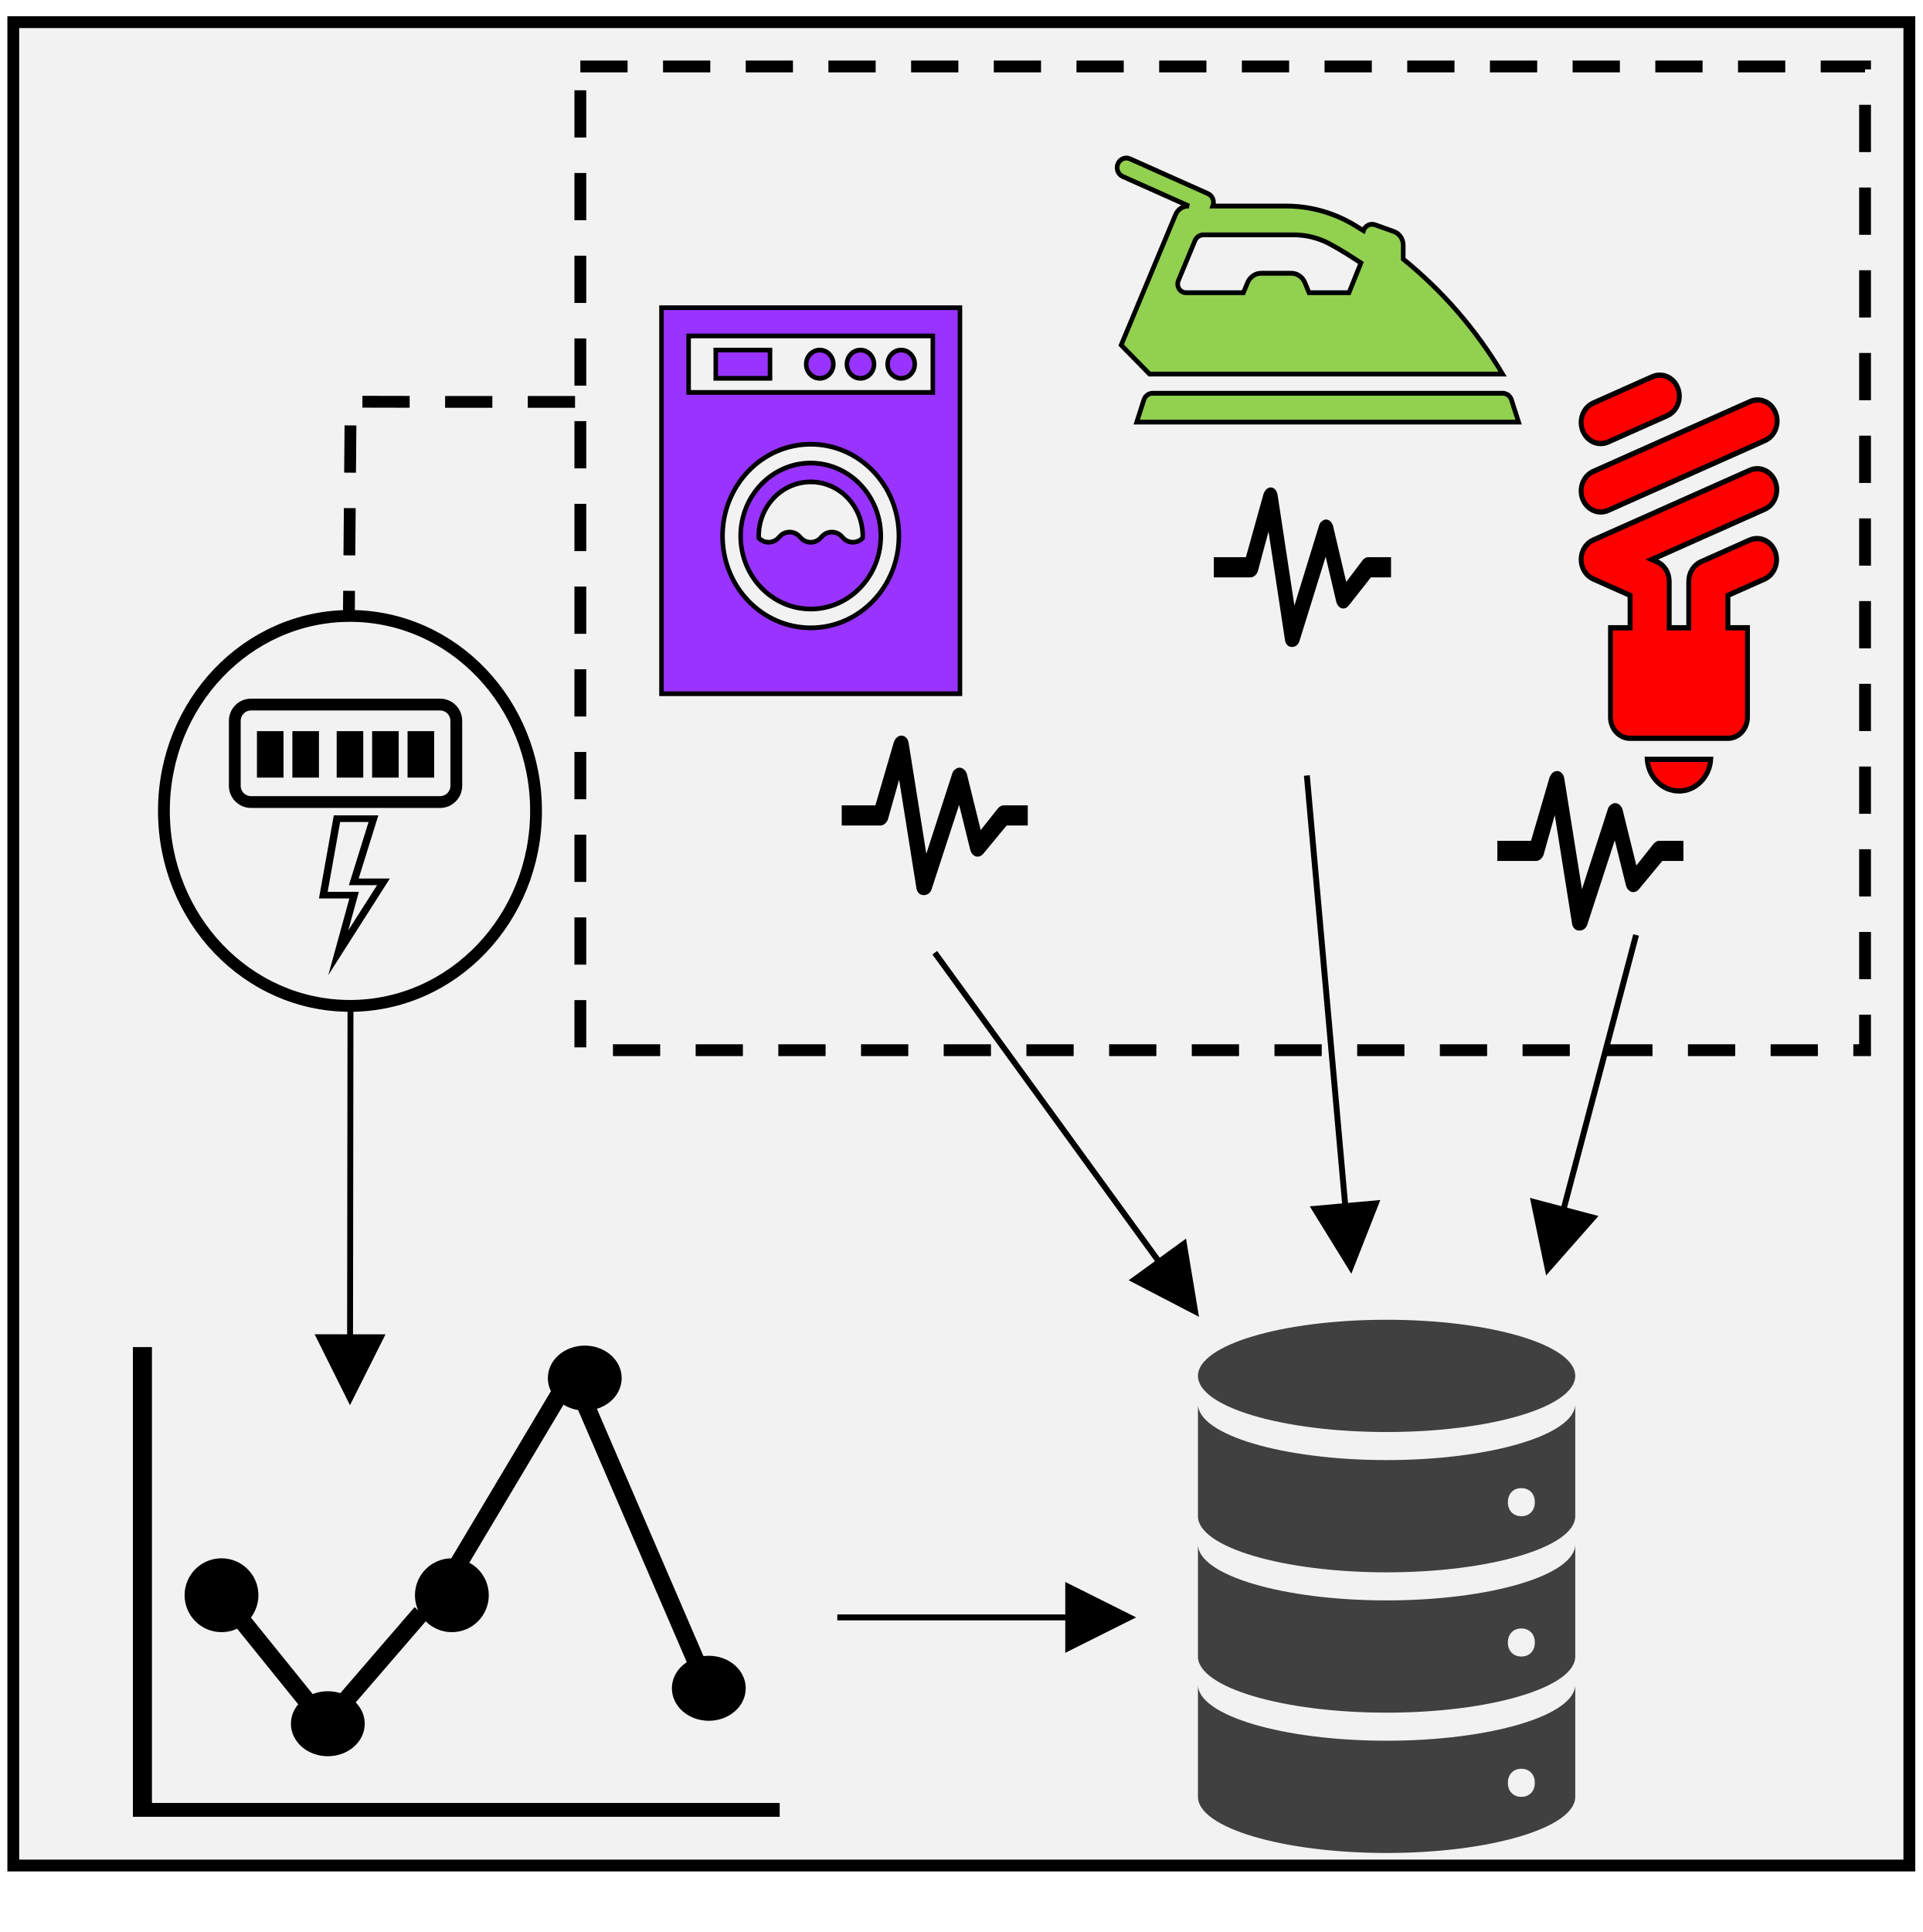
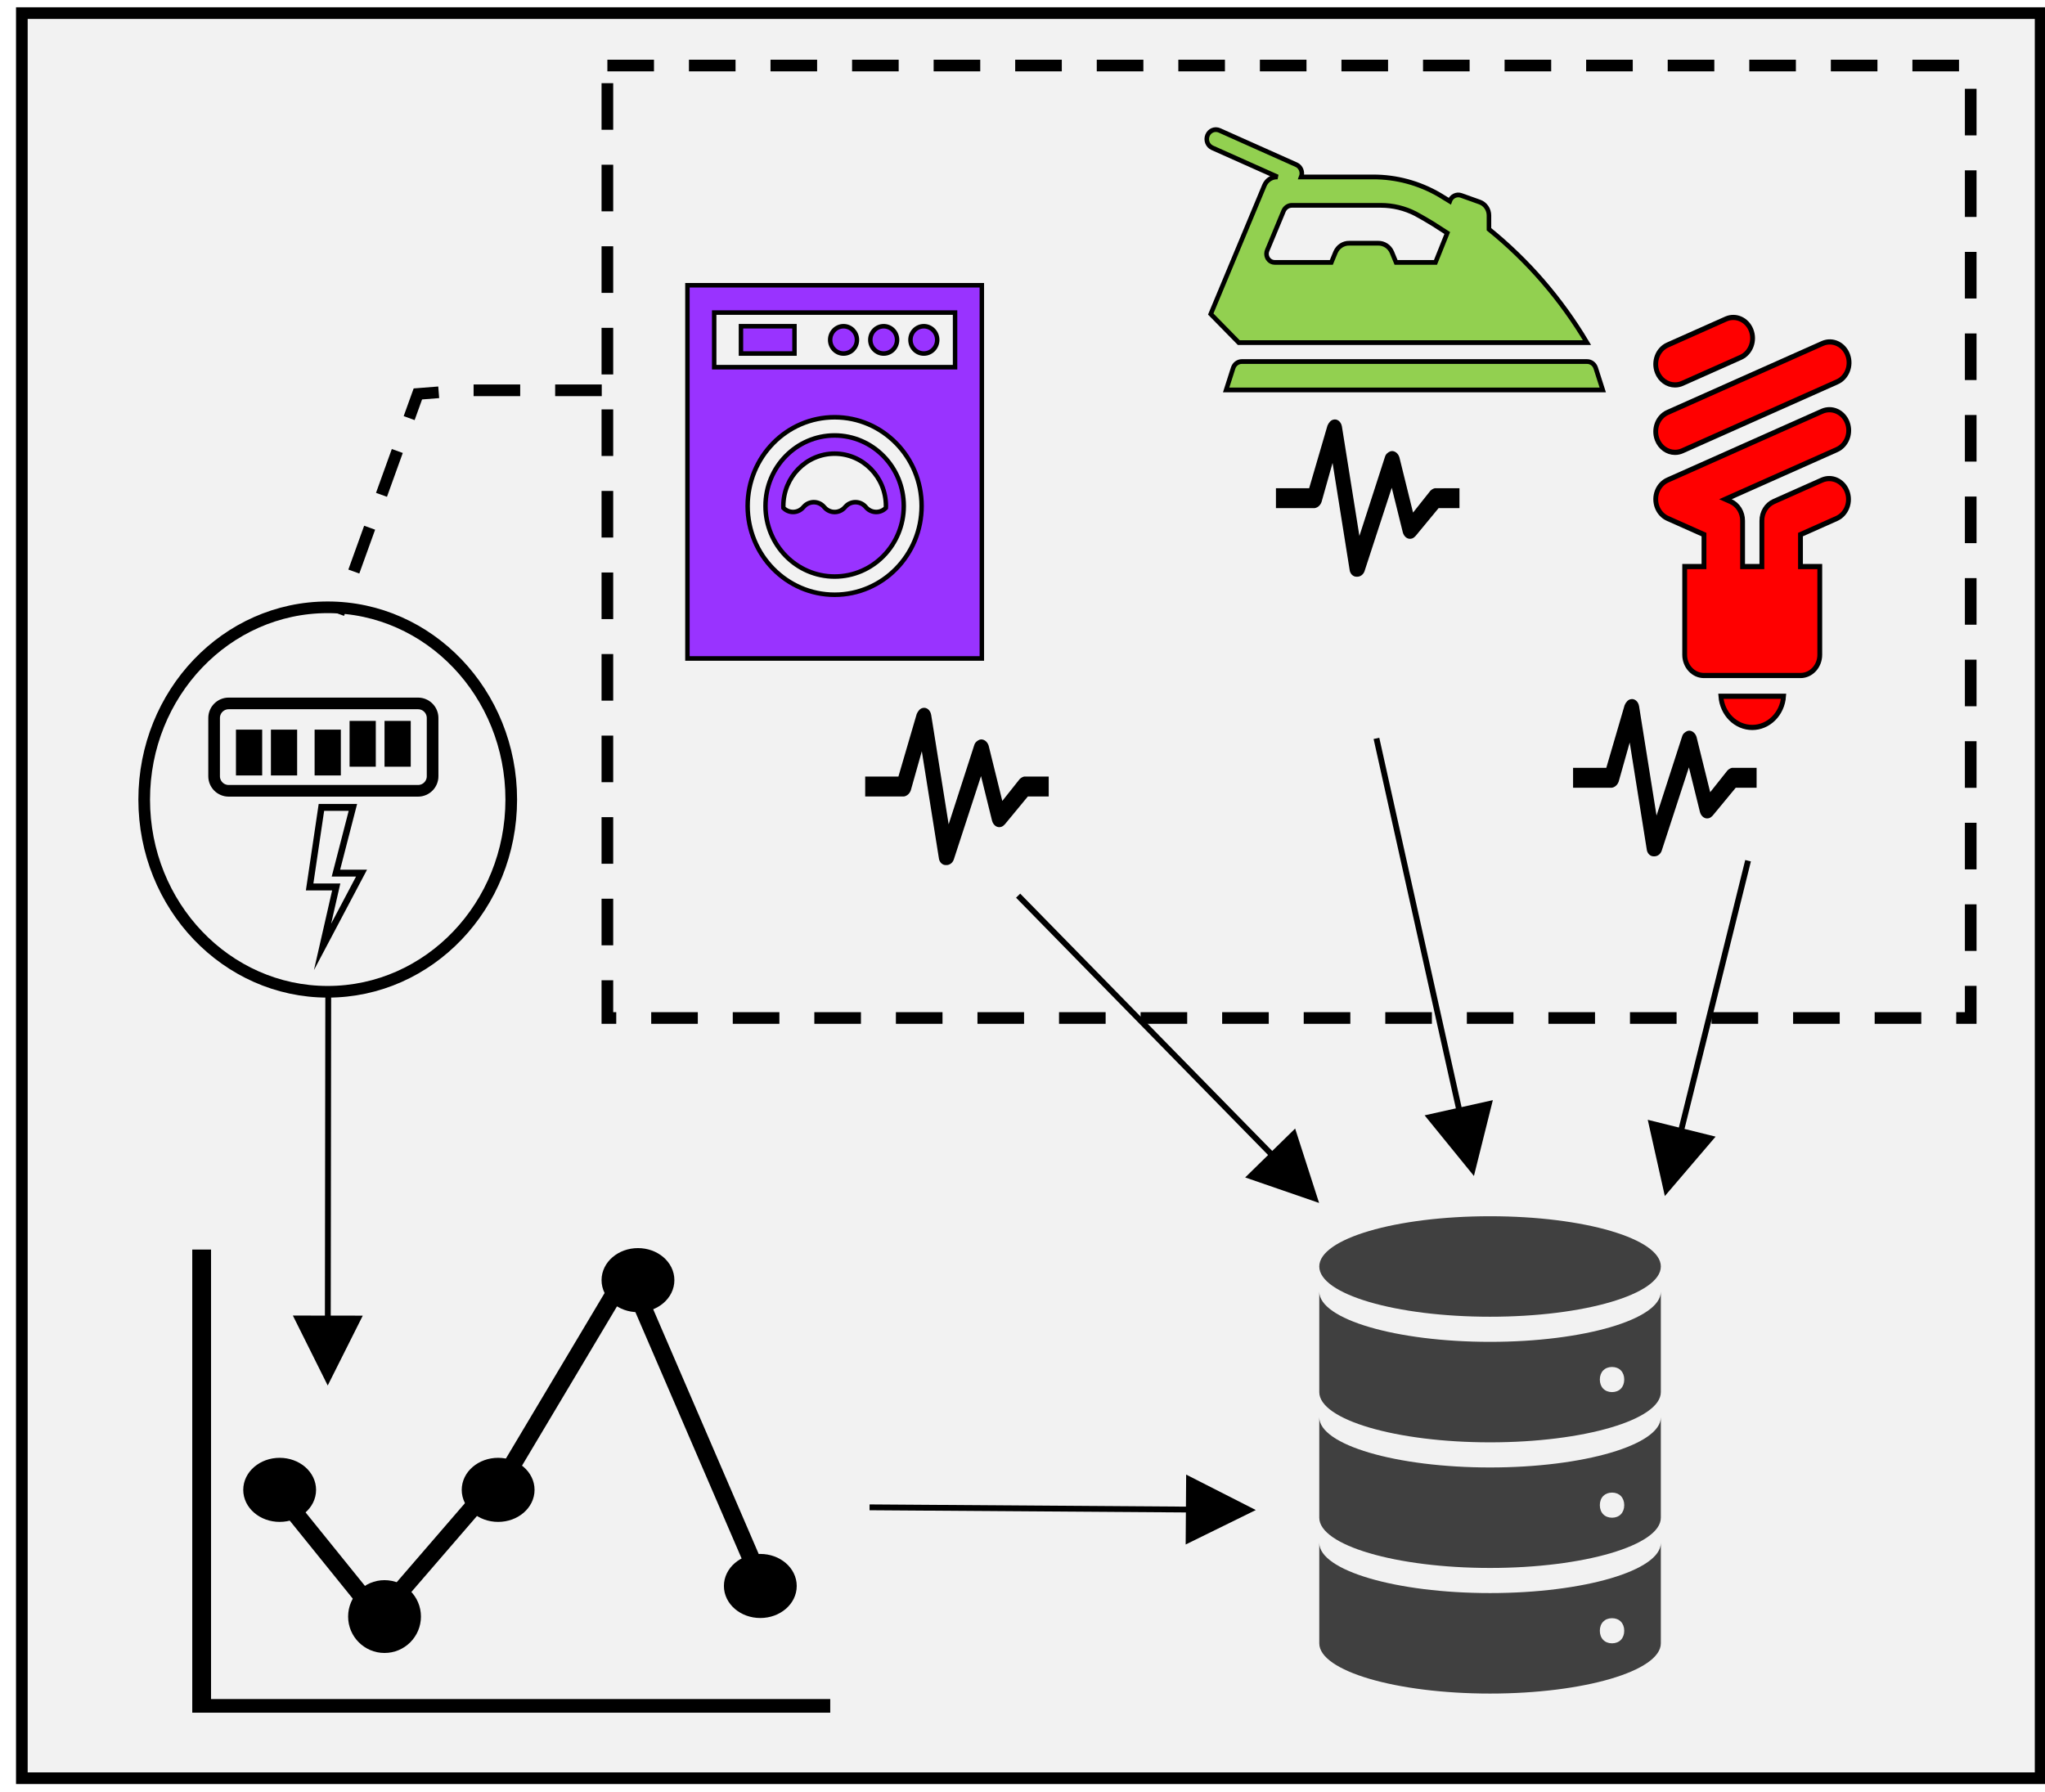
- <svg xmlns="http://www.w3.org/2000/svg" width="217" height="218" overflow="hidden">
+ <svg xmlns="http://www.w3.org/2000/svg" width="234" height="205" overflow="hidden">
  <defs>
    <clipPath id="clip0">
-       <path d="M199 56 416 56 416 274 199 274Z" fill-rule="evenodd" clip-rule="evenodd" />
+       <path d="M47 134 281 134 281 339 47 339Z" fill-rule="evenodd" clip-rule="evenodd" />
    </clipPath>
    <clipPath id="clip1">
-       <path d="M319 197 392 197 392 273 319 273Z" fill-rule="evenodd" clip-rule="evenodd" />
+       <path d="M184 266 251 266 251 335 184 335Z" fill-rule="evenodd" clip-rule="evenodd" />
    </clipPath>
    <clipPath id="clip2">
-       <path d="M319 197 392 197 392 273 319 273Z" fill-rule="evenodd" clip-rule="evenodd" />
+       <path d="M184 266 251 266 251 335 184 335Z" fill-rule="evenodd" clip-rule="evenodd" />
    </clipPath>
    <clipPath id="clip3">
-       <path d="M319 197 392 197 392 273 319 273Z" fill-rule="evenodd" clip-rule="evenodd" />
+       <path d="M184 266 251 266 251 335 184 335Z" fill-rule="evenodd" clip-rule="evenodd" />
    </clipPath>
    <clipPath id="clip4">
-       <path d="M362 93 415 93 415 150 362 150Z" fill-rule="evenodd" clip-rule="evenodd" />
+       <path d="M221 165 274 165 274 222 221 222Z" fill-rule="evenodd" clip-rule="evenodd" />
    </clipPath>
    <clipPath id="clip5">
-       <path d="M362 93 415 93 415 150 362 150Z" fill-rule="evenodd" clip-rule="evenodd" />
+       <path d="M221 165 274 165 274 222 221 222Z" fill-rule="evenodd" clip-rule="evenodd" />
    </clipPath>
    <clipPath id="clip6">
-       <path d="M362 93 415 93 415 150 362 150Z" fill-rule="evenodd" clip-rule="evenodd" />
+       <path d="M221 165 274 165 274 222 221 222Z" fill-rule="evenodd" clip-rule="evenodd" />
    </clipPath>
    <clipPath id="clip7">
-       <path d="M323 63 373 63 373 115 323 115Z" fill-rule="evenodd" clip-rule="evenodd" />
+       <path d="M183 138 233 138 233 190 183 190Z" fill-rule="evenodd" clip-rule="evenodd" />
    </clipPath>
    <clipPath id="clip8">
-       <path d="M323 63 373 63 373 115 323 115Z" fill-rule="evenodd" clip-rule="evenodd" />
+       <path d="M183 138 233 138 233 190 183 190Z" fill-rule="evenodd" clip-rule="evenodd" />
    </clipPath>
    <clipPath id="clip9">
-       <path d="M323 63 373 63 373 115 323 115Z" fill-rule="evenodd" clip-rule="evenodd" />
+       <path d="M183 138 233 138 233 190 183 190Z" fill-rule="evenodd" clip-rule="evenodd" />
    </clipPath>
    <clipPath id="clip10">
-       <path d="M266 87 315 87 315 138 266 138Z" fill-rule="evenodd" clip-rule="evenodd" />
+       <path d="M118 163 167 163 167 213 118 213Z" fill-rule="evenodd" clip-rule="evenodd" />
    </clipPath>
    <clipPath id="clip11">
-       <path d="M266 87 315 87 315 138 266 138Z" fill-rule="evenodd" clip-rule="evenodd" />
+       <path d="M118 163 167 163 167 213 118 213Z" fill-rule="evenodd" clip-rule="evenodd" />
    </clipPath>
    <clipPath id="clip12">
-       <path d="M266 87 315 87 315 138 266 138Z" fill-rule="evenodd" clip-rule="evenodd" />
+       <path d="M118 163 167 163 167 213 118 213Z" fill-rule="evenodd" clip-rule="evenodd" />
    </clipPath>
  </defs>
-   <g clip-path="url(#clip0)" transform="translate(-199 -56)">
-     <rect x="200.5" y="58.5" width="214" height="208" stroke="#000000" stroke-width="1.333" stroke-miterlimit="8" fill="#F2F2F2" />
+   <g clip-path="url(#clip0)" transform="translate(-47 -134)">
+     <rect x="49.5" y="135.5" width="231" height="202" stroke="#000000" stroke-width="1.333" stroke-miterlimit="8" fill="#F2F2F2" />
    <g clip-path="url(#clip1)">
      <g clip-path="url(#clip2)">
        <g clip-path="url(#clip3)">
-           <path d="M57.792 13.688C57.792 17.047 48.259 19.771 36.5 19.771 24.741 19.771 15.208 17.047 15.208 13.688 15.208 10.328 24.741 7.604 36.5 7.604 48.259 7.604 57.792 10.328 57.792 13.688Z" fill="#404040" transform="matrix(1 0 -0 1.0411 319 197)" />
-           <path d="M51.708 28.896C50.796 28.896 50.188 28.288 50.188 27.375 50.188 26.462 50.796 25.854 51.708 25.854 52.621 25.854 53.229 26.462 53.229 27.375 53.229 28.288 52.621 28.896 51.708 28.896ZM36.5 22.812C24.79 22.812 15.208 20.075 15.208 16.729L15.208 28.896C15.208 32.242 24.79 34.979 36.5 34.979 48.21 34.979 57.792 32.242 57.792 28.896L57.792 16.729C57.792 20.075 48.21 22.812 36.5 22.812Z" fill="#404040" transform="matrix(1 0 -0 1.0411 319 197)" />
-           <path d="M51.708 44.104C50.796 44.104 50.188 43.496 50.188 42.583 50.188 41.671 50.796 41.062 51.708 41.062 52.621 41.062 53.229 41.671 53.229 42.583 53.229 43.496 52.621 44.104 51.708 44.104ZM36.5 38.021C24.79 38.021 15.208 35.283 15.208 31.938L15.208 44.104C15.208 47.45 24.79 50.188 36.5 50.188 48.21 50.188 57.792 47.45 57.792 44.104L57.792 31.938C57.792 35.283 48.21 38.021 36.5 38.021Z" fill="#404040" transform="matrix(1 0 -0 1.0411 319 197)" />
-           <path d="M51.708 59.312C50.796 59.312 50.188 58.704 50.188 57.792 50.188 56.879 50.796 56.271 51.708 56.271 52.621 56.271 53.229 56.879 53.229 57.792 53.229 58.704 52.621 59.312 51.708 59.312ZM36.5 53.229C24.79 53.229 15.208 50.492 15.208 47.146L15.208 59.312C15.208 62.658 24.79 65.396 36.5 65.396 48.21 65.396 57.792 62.658 57.792 59.312L57.792 47.146C57.792 50.492 48.21 53.229 36.5 53.229Z" fill="#404040" transform="matrix(1 0 -0 1.0411 319 197)" />
+           <path d="M53.042 12.562C53.042 15.646 44.293 18.146 33.5 18.146 22.707 18.146 13.958 15.646 13.958 12.562 13.958 9.479 22.707 6.979 33.5 6.979 44.293 6.979 53.042 9.479 53.042 12.562Z" fill="#404040" transform="matrix(1 0 -0 1.02985 184 266)" />
+           <path d="M47.458 26.521C46.621 26.521 46.062 25.962 46.062 25.125 46.062 24.288 46.621 23.729 47.458 23.729 48.296 23.729 48.854 24.288 48.854 25.125 48.854 25.962 48.296 26.521 47.458 26.521ZM33.5 20.938C22.752 20.938 13.958 18.425 13.958 15.354L13.958 26.521C13.958 29.592 22.752 32.104 33.5 32.104 44.248 32.104 53.042 29.592 53.042 26.521L53.042 15.354C53.042 18.425 44.248 20.938 33.5 20.938Z" fill="#404040" transform="matrix(1 0 -0 1.02985 184 266)" />
+           <path d="M47.458 40.479C46.621 40.479 46.062 39.921 46.062 39.083 46.062 38.246 46.621 37.688 47.458 37.688 48.296 37.688 48.854 38.246 48.854 39.083 48.854 39.921 48.296 40.479 47.458 40.479ZM33.5 34.896C22.752 34.896 13.958 32.383 13.958 29.312L13.958 40.479C13.958 43.55 22.752 46.062 33.5 46.062 44.248 46.062 53.042 43.55 53.042 40.479L53.042 29.312C53.042 32.383 44.248 34.896 33.5 34.896Z" fill="#404040" transform="matrix(1 0 -0 1.02985 184 266)" />
+           <path d="M47.458 54.438C46.621 54.438 46.062 53.879 46.062 53.042 46.062 52.204 46.621 51.646 47.458 51.646 48.296 51.646 48.854 52.204 48.854 53.042 48.854 53.879 48.296 54.438 47.458 54.438ZM33.5 48.854C22.752 48.854 13.958 46.342 13.958 43.271L13.958 54.438C13.958 57.508 22.752 60.021 33.5 60.021 44.248 60.021 53.042 57.508 53.042 54.438L53.042 43.271C53.042 46.342 44.248 48.854 33.5 48.854Z" fill="#404040" transform="matrix(1 0 -0 1.02985 184 266)" />
        </g>
      </g>
    </g>
    <g clip-path="url(#clip4)">
      <g clip-path="url(#clip5)">
        <g clip-path="url(#clip6)">
-           <path d="M26.5 48.583C28.379 48.583 29.942 47.138 30.088 45.265L22.912 45.265C23.058 47.138 24.621 48.583 26.5 48.583Z" stroke="#000000" stroke-width="0.552" fill="#FF0000" transform="matrix(1 0 -0 1.07547 362 93)" />
-           <path d="M37.373 16.136C36.906 15.01 35.615 14.475 34.488 14.941L16.821 22.259C15.695 22.726 15.16 24.017 15.626 25.144 15.851 25.685 16.28 26.115 16.821 26.339L20.979 28.062 20.979 31.463 18.771 31.463 18.771 40.849C18.771 42.068 19.76 43.057 20.979 43.057L32.021 43.057C33.24 43.057 34.229 42.068 34.229 40.849L34.229 31.463 32.021 31.463 32.021 28.062 36.178 26.339C37.299 25.859 37.819 24.561 37.338 23.44 36.866 22.338 35.602 21.814 34.489 22.259L28.968 24.546C28.142 24.888 27.603 25.694 27.604 26.588L27.604 31.463 25.396 31.463 25.396 26.586C25.397 25.692 24.858 24.885 24.032 24.543L23.437 24.297 36.178 19.019C37.303 18.552 37.838 17.262 37.373 16.136Z" stroke="#000000" stroke-width="0.552" fill="#FF0000" transform="matrix(1 0 -0 1.07547 362 93)" />
-           <path d="M17.667 19.311C17.956 19.311 18.243 19.254 18.51 19.142L36.177 11.825C37.313 11.38 37.873 10.099 37.428 8.963 36.984 7.827 35.703 7.267 34.567 7.712 34.54 7.722 34.514 7.733 34.487 7.745L16.821 15.062C15.694 15.529 15.158 16.82 15.625 17.948 15.967 18.773 16.773 19.312 17.667 19.311Z" stroke="#000000" stroke-width="0.552" fill="#FF0000" transform="matrix(1 0 -0 1.07547 362 93)" />
-           <path d="M17.667 12.134C17.956 12.134 18.243 12.077 18.51 11.965L25.202 9.194C26.323 8.714 26.843 7.415 26.362 6.294 25.89 5.193 24.626 4.668 23.513 5.113L16.821 7.885C15.694 8.352 15.159 9.643 15.625 10.77 15.967 11.596 16.773 12.135 17.667 12.134Z" stroke="#000000" stroke-width="0.552" fill="#FF0000" transform="matrix(1 0 -0 1.07547 362 93)" />
+           <path d="M26.5 48.583C28.379 48.583 29.942 47.138 30.088 45.265L22.912 45.265C23.058 47.138 24.621 48.583 26.5 48.583Z" stroke="#000000" stroke-width="0.552" fill="#FF0000" transform="matrix(1 0 -0 1.07547 221 165)" />
+           <path d="M37.373 16.136C36.906 15.01 35.615 14.475 34.488 14.941L16.821 22.259C15.695 22.726 15.16 24.017 15.626 25.144 15.851 25.685 16.28 26.115 16.821 26.339L20.979 28.062 20.979 31.463 18.771 31.463 18.771 40.849C18.771 42.068 19.76 43.057 20.979 43.057L32.021 43.057C33.24 43.057 34.229 42.068 34.229 40.849L34.229 31.463 32.021 31.463 32.021 28.062 36.178 26.339C37.299 25.859 37.819 24.561 37.338 23.44 36.866 22.338 35.602 21.814 34.489 22.259L28.968 24.546C28.142 24.888 27.603 25.694 27.604 26.588L27.604 31.463 25.396 31.463 25.396 26.586C25.397 25.692 24.858 24.885 24.032 24.543L23.437 24.297 36.178 19.019C37.303 18.552 37.838 17.262 37.373 16.136Z" stroke="#000000" stroke-width="0.552" fill="#FF0000" transform="matrix(1 0 -0 1.07547 221 165)" />
+           <path d="M17.667 19.311C17.956 19.311 18.243 19.254 18.51 19.142L36.177 11.825C37.313 11.38 37.873 10.099 37.428 8.963 36.984 7.827 35.703 7.267 34.567 7.712 34.54 7.722 34.514 7.733 34.487 7.745L16.821 15.062C15.694 15.529 15.158 16.82 15.625 17.948 15.967 18.773 16.773 19.312 17.667 19.311Z" stroke="#000000" stroke-width="0.552" fill="#FF0000" transform="matrix(1 0 -0 1.07547 221 165)" />
+           <path d="M17.667 12.134C17.956 12.134 18.243 12.077 18.51 11.965L25.202 9.194C26.323 8.714 26.843 7.415 26.362 6.294 25.89 5.193 24.626 4.668 23.513 5.113L16.821 7.885C15.694 8.352 15.159 9.643 15.625 10.77 15.967 11.596 16.773 12.135 17.667 12.134Z" stroke="#000000" stroke-width="0.552" fill="#FF0000" transform="matrix(1 0 -0 1.07547 221 165)" />
        </g>
      </g>
    </g>
    <g clip-path="url(#clip7)">
      <g clip-path="url(#clip8)">
        <g clip-path="url(#clip9)">
-           <path d="M46.592 36.65C46.45 36.224 46.052 35.937 45.603 35.938L6.094 35.938C5.645 35.937 5.246 36.224 5.104 36.65L4.302 39.062 47.396 39.062Z" stroke="#000000" stroke-width="0.521" fill="#92D050" transform="matrix(1 0 -0 1.04 323 63)" />
-           <path d="M8.676 16.566 2.54 30.709 5.747 33.854 45.591 33.854C42.624 29.062 38.826 24.837 34.375 21.379L34.375 19.866C34.375 19.198 33.951 18.605 33.319 18.388L31.197 17.659C30.662 17.477 30.079 17.756 29.887 18.288 29.496 18.052 29.102 17.821 28.705 17.595 26.383 16.294 23.764 15.615 21.102 15.625L12.888 15.625C13.1 15.101 12.854 14.503 12.335 14.279L3.536 10.501C3.008 10.274 2.395 10.518 2.168 11.047 1.941 11.576 2.185 12.188 2.714 12.416L10.19 15.625 10.109 15.625C9.487 15.625 8.924 15.995 8.676 16.566ZM22.012 18.75C23.389 18.75 24.747 19.068 25.982 19.678 26.665 20.036 27.331 20.407 27.98 20.791L29.603 21.793 28.255 25.028 23.746 25.028 23.262 23.899C22.984 23.291 22.372 22.905 21.704 22.917L18.385 22.917C17.715 22.904 17.102 23.29 16.823 23.899L16.338 25.028 9.863 25.028C9.342 25.028 8.92 24.606 8.919 24.085 8.919 23.957 8.945 23.83 8.996 23.712L9.001 23.7 10.869 19.377C11.035 18.996 11.41 18.75 11.825 18.75Z" stroke="#000000" stroke-width="0.521" fill="#92D050" transform="matrix(1 0 -0 1.04 323 63)" />
+           <path d="M46.592 36.65C46.45 36.224 46.052 35.937 45.603 35.938L6.094 35.938C5.645 35.937 5.246 36.224 5.104 36.65L4.302 39.062 47.396 39.062Z" stroke="#000000" stroke-width="0.521" fill="#92D050" transform="matrix(1 0 -0 1.04 183 138)" />
+           <path d="M8.676 16.566 2.54 30.709 5.747 33.854 45.591 33.854C42.624 29.062 38.826 24.837 34.375 21.379L34.375 19.866C34.375 19.198 33.951 18.605 33.319 18.388L31.197 17.659C30.662 17.477 30.079 17.756 29.887 18.288 29.496 18.052 29.102 17.821 28.705 17.595 26.383 16.294 23.764 15.615 21.102 15.625L12.888 15.625C13.1 15.101 12.854 14.503 12.335 14.279L3.536 10.501C3.008 10.274 2.395 10.518 2.168 11.047 1.941 11.576 2.185 12.188 2.714 12.416L10.19 15.625 10.109 15.625C9.487 15.625 8.924 15.995 8.676 16.566ZM22.012 18.75C23.389 18.75 24.747 19.068 25.982 19.678 26.665 20.036 27.331 20.407 27.98 20.791L29.603 21.793 28.255 25.028 23.746 25.028 23.262 23.899C22.984 23.291 22.372 22.905 21.704 22.917L18.385 22.917C17.715 22.904 17.102 23.29 16.823 23.899L16.338 25.028 9.863 25.028C9.342 25.028 8.92 24.606 8.919 24.085 8.919 23.957 8.945 23.83 8.996 23.712L9.001 23.7 10.869 19.377C11.035 18.996 11.41 18.75 11.825 18.75Z" stroke="#000000" stroke-width="0.521" fill="#92D050" transform="matrix(1 0 -0 1.04 183 138)" />
        </g>
      </g>
    </g>
    <g clip-path="url(#clip10)">
      <g clip-path="url(#clip11)">
        <g clip-path="url(#clip12)">
-           <path d="M41.347 6.635 41.347 3.573 7.659 3.573 7.659 5.615 7.659 5.615 7.659 16.333 7.659 16.333 7.659 45.427 41.347 45.427 41.347 12.76 41.347 12.76 41.347 6.635ZM24.503 38.281C19.006 38.281 14.55 33.825 14.55 28.328 14.55 22.831 19.006 18.375 24.503 18.375 30 18.375 34.456 22.831 34.456 28.328 34.456 33.825 30 38.281 24.503 38.281ZM38.284 12.76 10.722 12.76 10.722 6.635 38.284 6.635Z" stroke="#000000" stroke-width="0.51" fill="#9933FF" transform="matrix(1 0 -0 1.04082 266 87)" />
-           <path d="M13.784 8.167 19.909 8.167 19.909 11.229 13.784 11.229Z" stroke="#000000" stroke-width="0.51" fill="#9933FF" transform="matrix(1 0 -0 1.04082 266 87)" />
-           <path d="M24.503 20.417C20.134 20.417 16.592 23.959 16.592 28.328 16.592 32.697 20.134 36.24 24.503 36.24 28.872 36.24 32.414 32.697 32.414 28.328 32.41 23.961 28.87 20.422 24.503 20.417ZM30.362 28.544C29.754 29.152 28.768 29.152 28.16 28.544 28.131 28.515 28.103 28.485 28.076 28.453 27.517 27.795 26.531 27.715 25.873 28.274 25.808 28.329 25.749 28.389 25.694 28.453 25.135 29.111 24.149 29.191 23.492 28.633 23.427 28.578 23.367 28.518 23.312 28.453 22.753 27.795 21.767 27.715 21.109 28.274 21.045 28.329 20.985 28.389 20.93 28.453 20.372 29.108 19.389 29.186 18.735 28.627 18.703 28.601 18.673 28.573 18.644 28.544 18.641 28.472 18.633 28.401 18.633 28.328 18.633 25.086 21.261 22.458 24.503 22.458 27.745 22.458 30.373 25.086 30.373 28.328 30.373 28.401 30.365 28.472 30.362 28.544Z" stroke="#000000" stroke-width="0.51" fill="#9933FF" transform="matrix(1 0 -0 1.04082 266 87)" />
-           <path d="M27.055 9.698C27.055 10.544 26.369 11.229 25.523 11.229 24.678 11.229 23.992 10.544 23.992 9.698 23.992 8.852 24.678 8.167 25.523 8.167 26.369 8.167 27.055 8.852 27.055 9.698Z" stroke="#000000" stroke-width="0.51" fill="#9933FF" transform="matrix(1 0 -0 1.04082 266 87)" />
-           <path d="M31.648 9.698C31.648 10.544 30.963 11.229 30.117 11.229 29.271 11.229 28.586 10.544 28.586 9.698 28.586 8.852 29.271 8.167 30.117 8.167 30.963 8.167 31.648 8.852 31.648 9.698Z" stroke="#000000" stroke-width="0.51" fill="#9933FF" transform="matrix(1 0 -0 1.04082 266 87)" />
-           <path d="M36.242 9.698C36.242 10.544 35.557 11.229 34.711 11.229 33.865 11.229 33.18 10.544 33.18 9.698 33.18 8.852 33.865 8.167 34.711 8.167 35.557 8.167 36.242 8.852 36.242 9.698Z" stroke="#000000" stroke-width="0.51" fill="#9933FF" transform="matrix(1 0 -0 1.04082 266 87)" />
+           <path d="M41.347 6.635 41.347 3.573 7.659 3.573 7.659 5.615 7.659 5.615 7.659 16.333 7.659 16.333 7.659 45.427 41.347 45.427 41.347 12.76 41.347 12.76 41.347 6.635ZM24.503 38.281C19.006 38.281 14.55 33.825 14.55 28.328 14.55 22.831 19.006 18.375 24.503 18.375 30 18.375 34.456 22.831 34.456 28.328 34.456 33.825 30 38.281 24.503 38.281ZM38.284 12.76 10.722 12.76 10.722 6.635 38.284 6.635Z" stroke="#000000" stroke-width="0.51" fill="#9933FF" transform="matrix(1 0 -0 1.02041 118 163)" />
+           <path d="M13.784 8.167 19.909 8.167 19.909 11.229 13.784 11.229Z" stroke="#000000" stroke-width="0.51" fill="#9933FF" transform="matrix(1 0 -0 1.02041 118 163)" />
+           <path d="M24.503 20.417C20.134 20.417 16.592 23.959 16.592 28.328 16.592 32.697 20.134 36.24 24.503 36.24 28.872 36.24 32.414 32.697 32.414 28.328 32.41 23.961 28.87 20.422 24.503 20.417ZM30.362 28.544C29.754 29.152 28.768 29.152 28.16 28.544 28.131 28.515 28.103 28.485 28.076 28.453 27.517 27.795 26.531 27.715 25.873 28.274 25.808 28.329 25.749 28.389 25.694 28.453 25.135 29.111 24.149 29.191 23.492 28.633 23.427 28.578 23.367 28.518 23.312 28.453 22.753 27.795 21.767 27.715 21.109 28.274 21.045 28.329 20.985 28.389 20.93 28.453 20.372 29.108 19.389 29.186 18.735 28.627 18.703 28.601 18.673 28.573 18.644 28.544 18.641 28.472 18.633 28.401 18.633 28.328 18.633 25.086 21.261 22.458 24.503 22.458 27.745 22.458 30.373 25.086 30.373 28.328 30.373 28.401 30.365 28.472 30.362 28.544Z" stroke="#000000" stroke-width="0.51" fill="#9933FF" transform="matrix(1 0 -0 1.02041 118 163)" />
+           <path d="M27.055 9.698C27.055 10.544 26.369 11.229 25.523 11.229 24.678 11.229 23.992 10.544 23.992 9.698 23.992 8.852 24.678 8.167 25.523 8.167 26.369 8.167 27.055 8.852 27.055 9.698Z" stroke="#000000" stroke-width="0.51" fill="#9933FF" transform="matrix(1 0 -0 1.02041 118 163)" />
+           <path d="M31.648 9.698C31.648 10.544 30.963 11.229 30.117 11.229 29.271 11.229 28.586 10.544 28.586 9.698 28.586 8.852 29.271 8.167 30.117 8.167 30.963 8.167 31.648 8.852 31.648 9.698Z" stroke="#000000" stroke-width="0.51" fill="#9933FF" transform="matrix(1 0 -0 1.02041 118 163)" />
+           <path d="M36.242 9.698C36.242 10.544 35.557 11.229 34.711 11.229 33.865 11.229 33.18 10.544 33.18 9.698 33.18 8.852 33.865 8.167 34.711 8.167 35.557 8.167 36.242 8.852 36.242 9.698Z" stroke="#000000" stroke-width="0.51" fill="#9933FF" transform="matrix(1 0 -0 1.02041 118 163)" />
        </g>
      </g>
    </g>
-     <rect x="264.5" y="63.5" width="145" height="111" stroke="#000000" stroke-width="1.333" stroke-miterlimit="8" stroke-dasharray="5.333 4" fill="none" />
-     <path d="M263.903 101.348 249.266 101.348 238.578 101.327 238.38 124.953" stroke="#000000" stroke-width="1.333" stroke-miterlimit="8" stroke-dasharray="5.333 4" fill="none" fill-rule="evenodd" />
-     <path d="M304.77 163.304 330.678 198.993 330.138 199.384 304.23 163.696ZM332.862 195.76 334.325 204.584 326.388 200.46Z" />
-     <path d="M346.832 143.47 351.26 193.059 350.596 193.119 346.168 143.53ZM354.793 191.405 351.52 199.729 346.825 192.117Z" />
-     <path d="M0.322-0.085 8.775 31.891 8.131 32.061-0.322 0.085ZM11.979 29.665 10.157 38.421 4.245 31.709Z" transform="matrix(-1 -8.74228e-08 -8.74228e-08 1 383.657 161.5)" />
-     <path d="M314.951 146.873 312.174 146.873C311.93 146.93 311.687 147.101 311.541 147.328L309.689 149.661 308.13 143.346C307.984 142.834 307.497 142.492 307.058 142.663 306.814 142.777 306.571 142.947 306.473 143.289L303.55 152.335 301.552 139.818C301.455 139.249 301.016 138.908 300.578 139.022 300.285 139.079 300.042 139.363 299.896 139.705L297.8 146.873 294 146.873 294 149.149 298.434 149.149C298.824 149.092 299.165 148.751 299.262 148.295L300.48 143.971 302.429 156.204C302.478 156.659 302.819 157 303.209 157L303.306 157C303.647 157 303.988 156.772 304.135 156.374L307.253 146.816 308.52 151.937C308.666 152.449 309.104 152.79 309.592 152.619 309.738 152.562 309.884 152.449 309.981 152.335L312.613 149.149 315 149.149 315 146.873Z" fill-rule="evenodd" />
-     <path d="M355.954 118.873 353.309 118.873C353.077 118.93 352.845 119.101 352.705 119.328L350.942 121.661 349.457 115.346C349.318 114.834 348.854 114.492 348.436 114.663 348.204 114.777 347.972 114.947 347.879 115.289L345.095 124.335 343.193 111.818C343.1 111.249 342.682 110.908 342.265 111.022 341.986 111.079 341.754 111.363 341.615 111.705L339.62 118.873 336 118.873 336 121.149 340.223 121.149C340.594 121.092 340.919 120.751 341.012 120.295L342.172 115.971 344.028 128.204C344.074 128.659 344.399 129 344.77 129L344.863 129C345.188 129 345.513 128.772 345.652 128.374L348.622 118.816 349.828 123.937C349.968 124.449 350.385 124.79 350.849 124.619 350.988 124.562 351.128 124.449 351.22 124.335L353.726 121.149 356 121.149 356 118.873Z" fill-rule="evenodd" />
-     <path d="M388.951 150.873 386.174 150.873C385.93 150.93 385.687 151.101 385.541 151.328L383.689 153.661 382.13 147.346C381.984 146.834 381.497 146.492 381.058 146.663 380.814 146.777 380.571 146.947 380.473 147.289L377.55 156.335 375.552 143.818C375.455 143.249 375.016 142.908 374.578 143.022 374.285 143.079 374.042 143.363 373.896 143.705L371.8 150.873 368 150.873 368 153.149 372.434 153.149C372.824 153.092 373.165 152.751 373.262 152.295L374.48 147.971 376.429 160.204C376.478 160.659 376.819 161 377.209 161L377.306 161C377.647 161 377.988 160.772 378.135 160.374L381.253 150.816 382.52 155.937C382.666 156.449 383.104 156.79 383.592 156.619 383.738 156.562 383.884 156.449 383.981 156.335L386.613 153.149 389 153.149 389 150.873Z" fill-rule="evenodd" />
-     <path d="M216.148 208 214 208 214 261 287 261 287 259.441 216.148 259.441 216.148 208Z" fill-rule="evenodd" />
-     <path d="M246.5 236C246.5 234.067 248.067 232.5 250 232.5 251.933 232.5 253.5 234.067 253.5 236 253.5 237.933 251.933 239.5 250 239.5 248.067 239.5 246.5 237.933 246.5 236Z" stroke="#000000" stroke-width="1.333" stroke-miterlimit="8" fill-rule="evenodd" />
-     <path d="M261.5 211.5C261.5 209.843 263.067 208.5 265 208.5 266.933 208.5 268.5 209.843 268.5 211.5 268.5 213.157 266.933 214.5 265 214.5 263.067 214.5 261.5 213.157 261.5 211.5Z" stroke="#000000" stroke-width="1.333" stroke-miterlimit="8" fill-rule="evenodd" />
-     <path d="M275.5 246.5C275.5 244.843 277.067 243.5 279 243.5 280.933 243.5 282.5 244.843 282.5 246.5 282.5 248.157 280.933 249.5 279 249.5 277.067 249.5 275.5 248.157 275.5 246.5Z" stroke="#000000" stroke-width="1.333" stroke-miterlimit="8" fill-rule="evenodd" />
-     <path d="M0 0 11.543 13.371" stroke="#000000" stroke-width="2" stroke-miterlimit="8" fill="none" fill-rule="evenodd" transform="matrix(1 0 0 -1 235 251.371)" />
-     <path d="M232.5 250.5C232.5 248.843 234.067 247.5 236 247.5 237.933 247.5 239.5 248.843 239.5 250.5 239.5 252.157 237.933 253.5 236 253.5 234.067 253.5 232.5 252.157 232.5 250.5Z" stroke="#000000" stroke-width="1.333" stroke-miterlimit="8" fill-rule="evenodd" />
-     <path d="M220.5 236C220.5 234.067 222.067 232.5 224 232.5 225.933 232.5 227.5 234.067 227.5 236 227.5 237.933 225.933 239.5 224 239.5 222.067 239.5 220.5 237.933 220.5 236Z" stroke="#000000" stroke-width="1.333" stroke-miterlimit="8" fill-rule="evenodd" />
-     <path d="M0 0 14.119 23.681" stroke="#000000" stroke-width="2" stroke-miterlimit="8" fill="none" fill-rule="evenodd" transform="matrix(1 0 0 -1 250 233.681)" />
-     <path d="M224 236 234.71 249.262" stroke="#000000" stroke-width="2" stroke-miterlimit="8" fill="none" fill-rule="evenodd" />
-     <path d="M279.872 248.816 264 212" stroke="#000000" stroke-width="2" stroke-miterlimit="8" fill="none" fill-rule="evenodd" />
-     <path d="M293.5 238.167 320.565 238.167 320.565 238.833 293.5 238.833ZM319.232 234.5 327.232 238.5 319.232 242.5Z" />
-     <path d="M0.333-0 0.384 38.391-0.283 38.392-0.333 0ZM4.049 37.053 0.059 45.058-3.951 37.063Z" transform="matrix(-1 -8.74228e-08 -8.74228e-08 1 238.559 169.5)" />
-     <path d="M217.5 147.5C217.5 135.35 226.902 125.5 238.5 125.5 250.098 125.5 259.5 135.35 259.5 147.5 259.5 159.65 250.098 169.5 238.5 169.5 226.902 169.5 217.5 159.65 217.5 147.5Z" stroke="#000000" stroke-width="1.333" stroke-miterlimit="8" fill="none" fill-rule="evenodd" />
-     <path d="M225.5 137.333C225.5 136.321 226.321 135.5 227.333 135.5L248.667 135.5C249.679 135.5 250.5 136.321 250.5 137.333L250.5 144.667C250.5 145.679 249.679 146.5 248.667 146.5L227.333 146.5C226.321 146.5 225.5 145.679 225.5 144.667Z" stroke="#000000" stroke-width="1.333" stroke-miterlimit="8" fill="none" fill-rule="evenodd" />
-     <path d="M229.5 138.5 229.5 143.743" stroke="#000000" stroke-width="3" stroke-miterlimit="8" fill="none" fill-rule="evenodd" />
-     <path d="M233.5 138.5 233.5 143.743" stroke="#000000" stroke-width="3" stroke-miterlimit="8" fill="none" fill-rule="evenodd" />
-     <path d="M238.5 138.5 238.5 143.743" stroke="#000000" stroke-width="3" stroke-miterlimit="8" fill="none" fill-rule="evenodd" />
-     <path d="M242.5 138.5 242.5 143.743" stroke="#000000" stroke-width="3" stroke-miterlimit="8" fill="none" fill-rule="evenodd" />
-     <path d="M246.5 138.5 246.5 143.743" stroke="#000000" stroke-width="3" stroke-miterlimit="8" fill="none" fill-rule="evenodd" />
-     <path d="M241.702 148 236.675 148 235 157.38 238.435 157.38 236.061 165.995C236.061 165.997 236.062 165.999 236.064 166 236.066 166.001 236.068 165.999 236.069 165.998L243 155.129 239.482 155.129ZM241.558 155.879 238.318 160.967C238.31 160.98 238.306 160.979 238.31 160.964L239.248 157.56 239.504 156.63 235.982 156.63 237.39 148.75 240.598 148.75 238.675 154.927 238.378 155.879 241.558 155.879Z" fill-rule="evenodd" />
+     <rect x="116.5" y="141.5" width="156" height="109" stroke="#000000" stroke-width="1.333" stroke-miterlimit="8" stroke-dasharray="5.333 4" fill="none" />
+     <path d="M115.857 178.666 100.111 178.666 94.814 179.083 85.74 204.254" stroke="#000000" stroke-width="1.333" stroke-miterlimit="8" stroke-dasharray="5.333 4" fill="none" fill-rule="evenodd" />
+     <path d="M163.738 236.267 193.51 266.669 193.034 267.135 163.262 236.733ZM195.197 263.151 197.937 271.665 189.481 268.748Z" />
+     <path d="M204.825 218.428 214.531 261.999 213.88 262.144 204.175 218.573ZM217.82 259.901 215.655 268.579 210.012 261.64Z" />
+     <path d="M0.324-0.08 8.24 31.827 7.593 31.988-0.324 0.08ZM11.478 29.65 9.522 38.378 3.714 31.577Z" transform="matrix(-1 -8.74228e-08 -8.74228e-08 1 247.022 232.5)" />
+     <path d="M166.951 222.873 164.174 222.873C163.93 222.93 163.687 223.101 163.541 223.328L161.689 225.661 160.13 219.346C159.984 218.834 159.497 218.492 159.058 218.663 158.814 218.777 158.571 218.947 158.473 219.289L155.55 228.335 153.552 215.818C153.455 215.249 153.016 214.908 152.578 215.022 152.285 215.079 152.042 215.363 151.896 215.705L149.8 222.873 146 222.873 146 225.149 150.434 225.149C150.824 225.092 151.165 224.751 151.262 224.295L152.48 219.971 154.429 232.204C154.478 232.659 154.819 233 155.209 233L155.306 233C155.647 233 155.988 232.772 156.135 232.374L159.253 222.816 160.52 227.937C160.666 228.449 161.104 228.79 161.592 228.619 161.738 228.562 161.884 228.449 161.981 228.335L164.613 225.149 167 225.149 167 222.873Z" fill-rule="evenodd" />
+     <path d="M213.951 189.873 211.174 189.873C210.93 189.93 210.687 190.101 210.541 190.328L208.689 192.661 207.13 186.346C206.984 185.834 206.497 185.492 206.058 185.663 205.814 185.777 205.571 185.947 205.473 186.289L202.55 195.335 200.552 182.818C200.455 182.249 200.016 181.908 199.578 182.022 199.285 182.079 199.042 182.363 198.896 182.705L196.8 189.873 193 189.873 193 192.149 197.434 192.149C197.824 192.092 198.165 191.751 198.262 191.295L199.48 186.971 201.429 199.204C201.478 199.659 201.819 200 202.209 200L202.306 200C202.647 200 202.988 199.772 203.135 199.374L206.253 189.816 207.52 194.937C207.666 195.449 208.104 195.79 208.592 195.619 208.738 195.562 208.884 195.449 208.981 195.335L211.613 192.149 214 192.149 214 189.873Z" fill-rule="evenodd" />
+     <path d="M247.951 221.873 245.174 221.873C244.93 221.93 244.687 222.101 244.541 222.328L242.689 224.661 241.13 218.346C240.984 217.834 240.497 217.492 240.058 217.663 239.814 217.777 239.571 217.947 239.473 218.289L236.55 227.335 234.552 214.818C234.455 214.249 234.016 213.908 233.578 214.022 233.285 214.079 233.042 214.363 232.896 214.705L230.8 221.873 227 221.873 227 224.149 231.434 224.149C231.824 224.092 232.165 223.751 232.262 223.295L233.48 218.971 235.429 231.204C235.478 231.659 235.819 232 236.209 232L236.306 232C236.647 232 236.988 231.772 237.135 231.374L240.253 221.816 241.52 226.937C241.666 227.449 242.104 227.79 242.592 227.619 242.738 227.562 242.884 227.449 242.981 227.335L245.613 224.149 248 224.149 248 221.873Z" fill-rule="evenodd" />
+     <path d="M71.148 277 69 277 69 330 142 330 142 328.441 71.148 328.441 71.148 277Z" fill-rule="evenodd" />
+     <path d="M100.5 304.5C100.5 302.843 102.067 301.5 104 301.5 105.933 301.5 107.5 302.843 107.5 304.5 107.5 306.157 105.933 307.5 104 307.5 102.067 307.5 100.5 306.157 100.5 304.5Z" stroke="#000000" stroke-width="1.333" stroke-miterlimit="8" fill-rule="evenodd" />
+     <path d="M116.5 280.5C116.5 278.843 118.067 277.5 120 277.5 121.933 277.5 123.5 278.843 123.5 280.5 123.5 282.157 121.933 283.5 120 283.5 118.067 283.5 116.5 282.157 116.5 280.5Z" stroke="#000000" stroke-width="1.333" stroke-miterlimit="8" fill-rule="evenodd" />
+     <path d="M130.5 315.5C130.5 313.843 132.067 312.5 134 312.5 135.933 312.5 137.5 313.843 137.5 315.5 137.5 317.157 135.933 318.5 134 318.5 132.067 318.5 130.5 317.157 130.5 315.5Z" stroke="#000000" stroke-width="1.333" stroke-miterlimit="8" fill-rule="evenodd" />
+     <path d="M0 0 11.543 13.371" stroke="#000000" stroke-width="2" stroke-miterlimit="8" fill="none" fill-rule="evenodd" transform="matrix(1 0 0 -1 90 319.371)" />
+     <path d="M87.5 319C87.5 317.067 89.067 315.5 91 315.5 92.933 315.5 94.5 317.067 94.5 319 94.5 320.933 92.933 322.5 91 322.5 89.067 322.5 87.5 320.933 87.5 319Z" stroke="#000000" stroke-width="1.333" stroke-miterlimit="8" fill-rule="evenodd" />
+     <path d="M75.5 304.5C75.5 302.843 77.067 301.5 79 301.5 80.933 301.5 82.5 302.843 82.5 304.5 82.5 306.157 80.933 307.5 79 307.5 77.067 307.5 75.5 306.157 75.5 304.5Z" stroke="#000000" stroke-width="1.333" stroke-miterlimit="8" fill-rule="evenodd" />
+     <path d="M0 0 14.119 23.681" stroke="#000000" stroke-width="2" stroke-miterlimit="8" fill="none" fill-rule="evenodd" transform="matrix(1 0 0 -1 105 302.681)" />
+     <path d="M79 305 89.71 318.262" stroke="#000000" stroke-width="2" stroke-miterlimit="8" fill="none" fill-rule="evenodd" />
+     <path d="M134.872 316.816 119 280" stroke="#000000" stroke-width="2" stroke-miterlimit="8" fill="none" fill-rule="evenodd" />
+     <path d="M146.502 306.167 184.034 306.429 184.029 307.095 146.498 306.833ZM182.726 302.753 190.698 306.809 182.67 310.753Z" />
+     <path d="M0.333-0 0.384 38.391-0.283 38.392-0.333 0ZM4.049 37.053 0.059 45.058-3.951 37.063Z" transform="matrix(-1 -8.74228e-08 -8.74228e-08 1 84.5595 247.5)" />
+     <path d="M63.5 225.5C63.5 213.35 72.902 203.5 84.5 203.5 96.098 203.5 105.5 213.35 105.5 225.5 105.5 237.65 96.098 247.5 84.5 247.5 72.902 247.5 63.5 237.65 63.5 225.5Z" stroke="#000000" stroke-width="1.333" stroke-miterlimit="8" fill="none" fill-rule="evenodd" />
+     <path d="M71.5 216.167C71.5 215.246 72.246 214.5 73.167 214.5L94.833 214.5C95.754 214.5 96.5 215.246 96.5 216.167L96.5 222.833C96.5 223.754 95.754 224.5 94.833 224.5L73.167 224.5C72.246 224.5 71.5 223.754 71.5 222.833Z" stroke="#000000" stroke-width="1.333" stroke-miterlimit="8" fill="none" fill-rule="evenodd" />
+     <path d="M75.5 217.5 75.5 222.743" stroke="#000000" stroke-width="3" stroke-miterlimit="8" fill="none" fill-rule="evenodd" />
+     <path d="M79.5 217.5 79.5 222.743" stroke="#000000" stroke-width="3" stroke-miterlimit="8" fill="none" fill-rule="evenodd" />
+     <path d="M84.5 217.5 84.5 222.743" stroke="#000000" stroke-width="3" stroke-miterlimit="8" fill="none" fill-rule="evenodd" />
+     <path d="M88.5 216.5 88.5 221.743" stroke="#000000" stroke-width="3" stroke-miterlimit="8" fill="none" fill-rule="evenodd" />
+     <path d="M92.5 216.5 92.5 221.743" stroke="#000000" stroke-width="3" stroke-miterlimit="8" fill="none" fill-rule="evenodd" />
+     <path d="M87.864 226 83.466 226 82 235.901 85.005 235.901 82.929 244.995C82.928 244.997 82.929 244.999 82.931 245 82.933 245.001 82.935 244.999 82.936 244.997L89 233.525 85.921 233.525ZM87.738 234.317 84.903 239.687C84.896 239.701 84.893 239.7 84.896 239.684L85.717 236.091 85.941 235.109 82.859 235.109 84.091 226.792 86.899 226.792 85.216 233.312 84.956 234.317 87.738 234.317Z" fill-rule="evenodd" />
  </g>
</svg>
